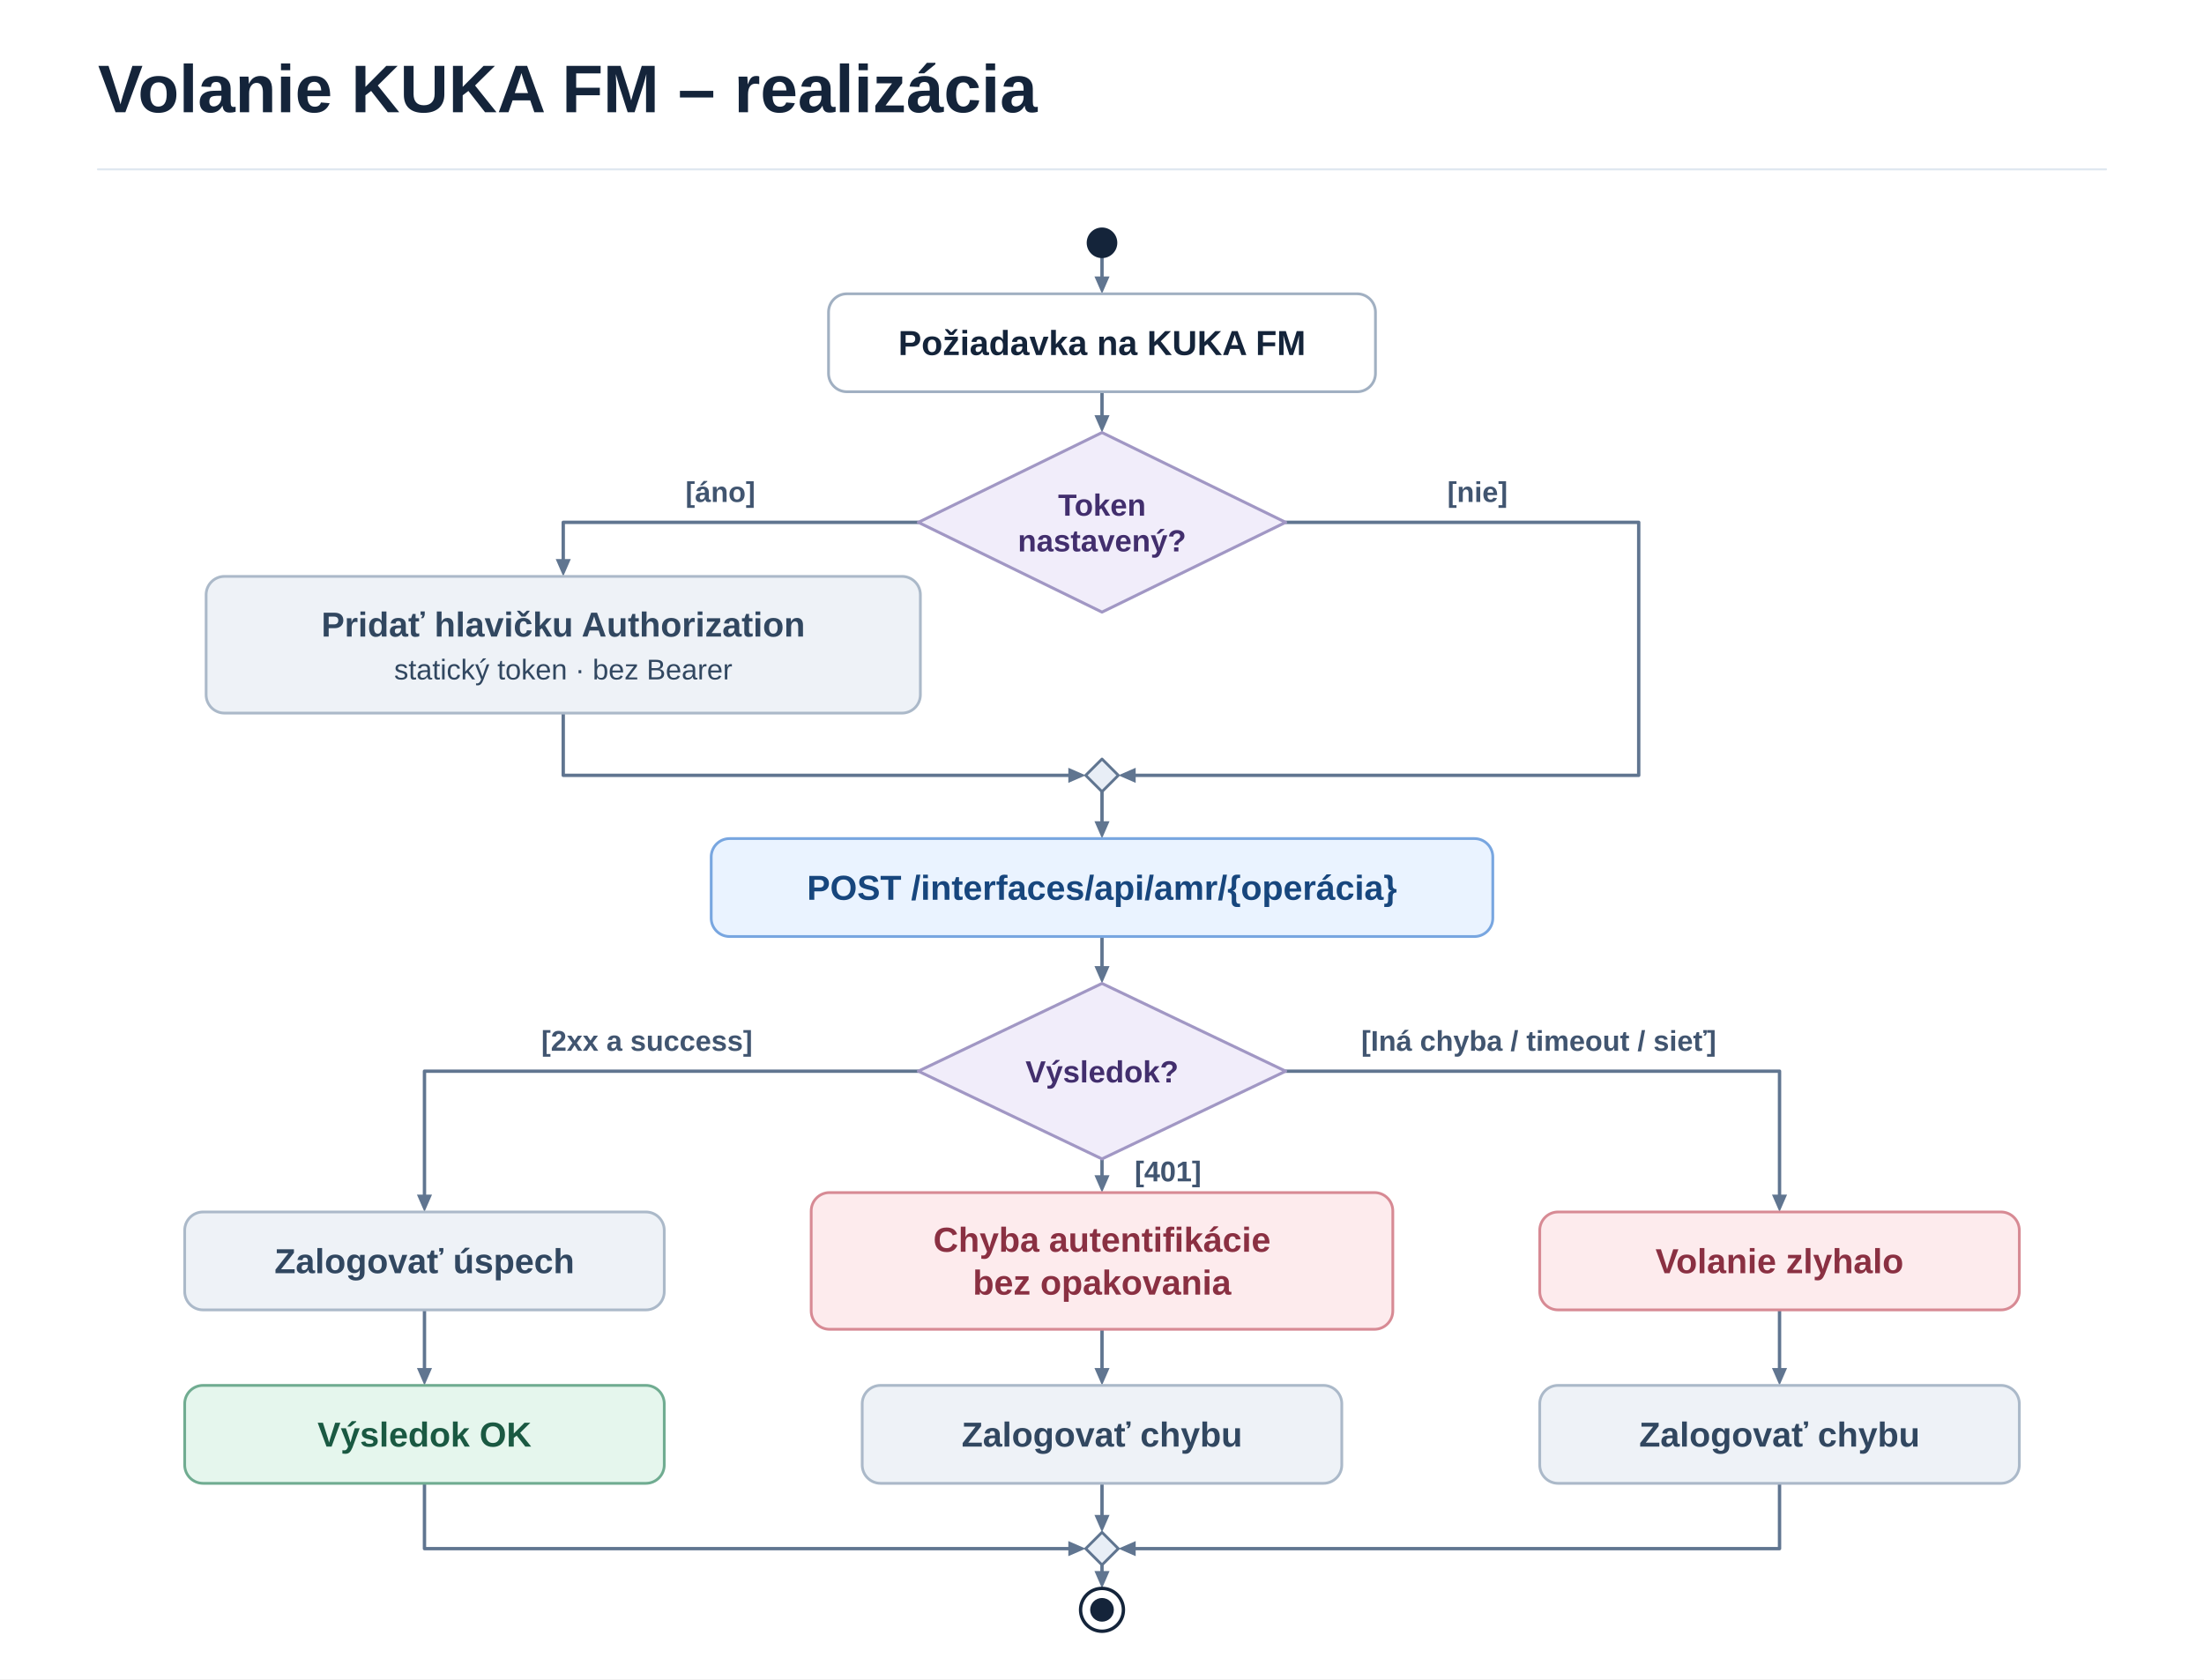
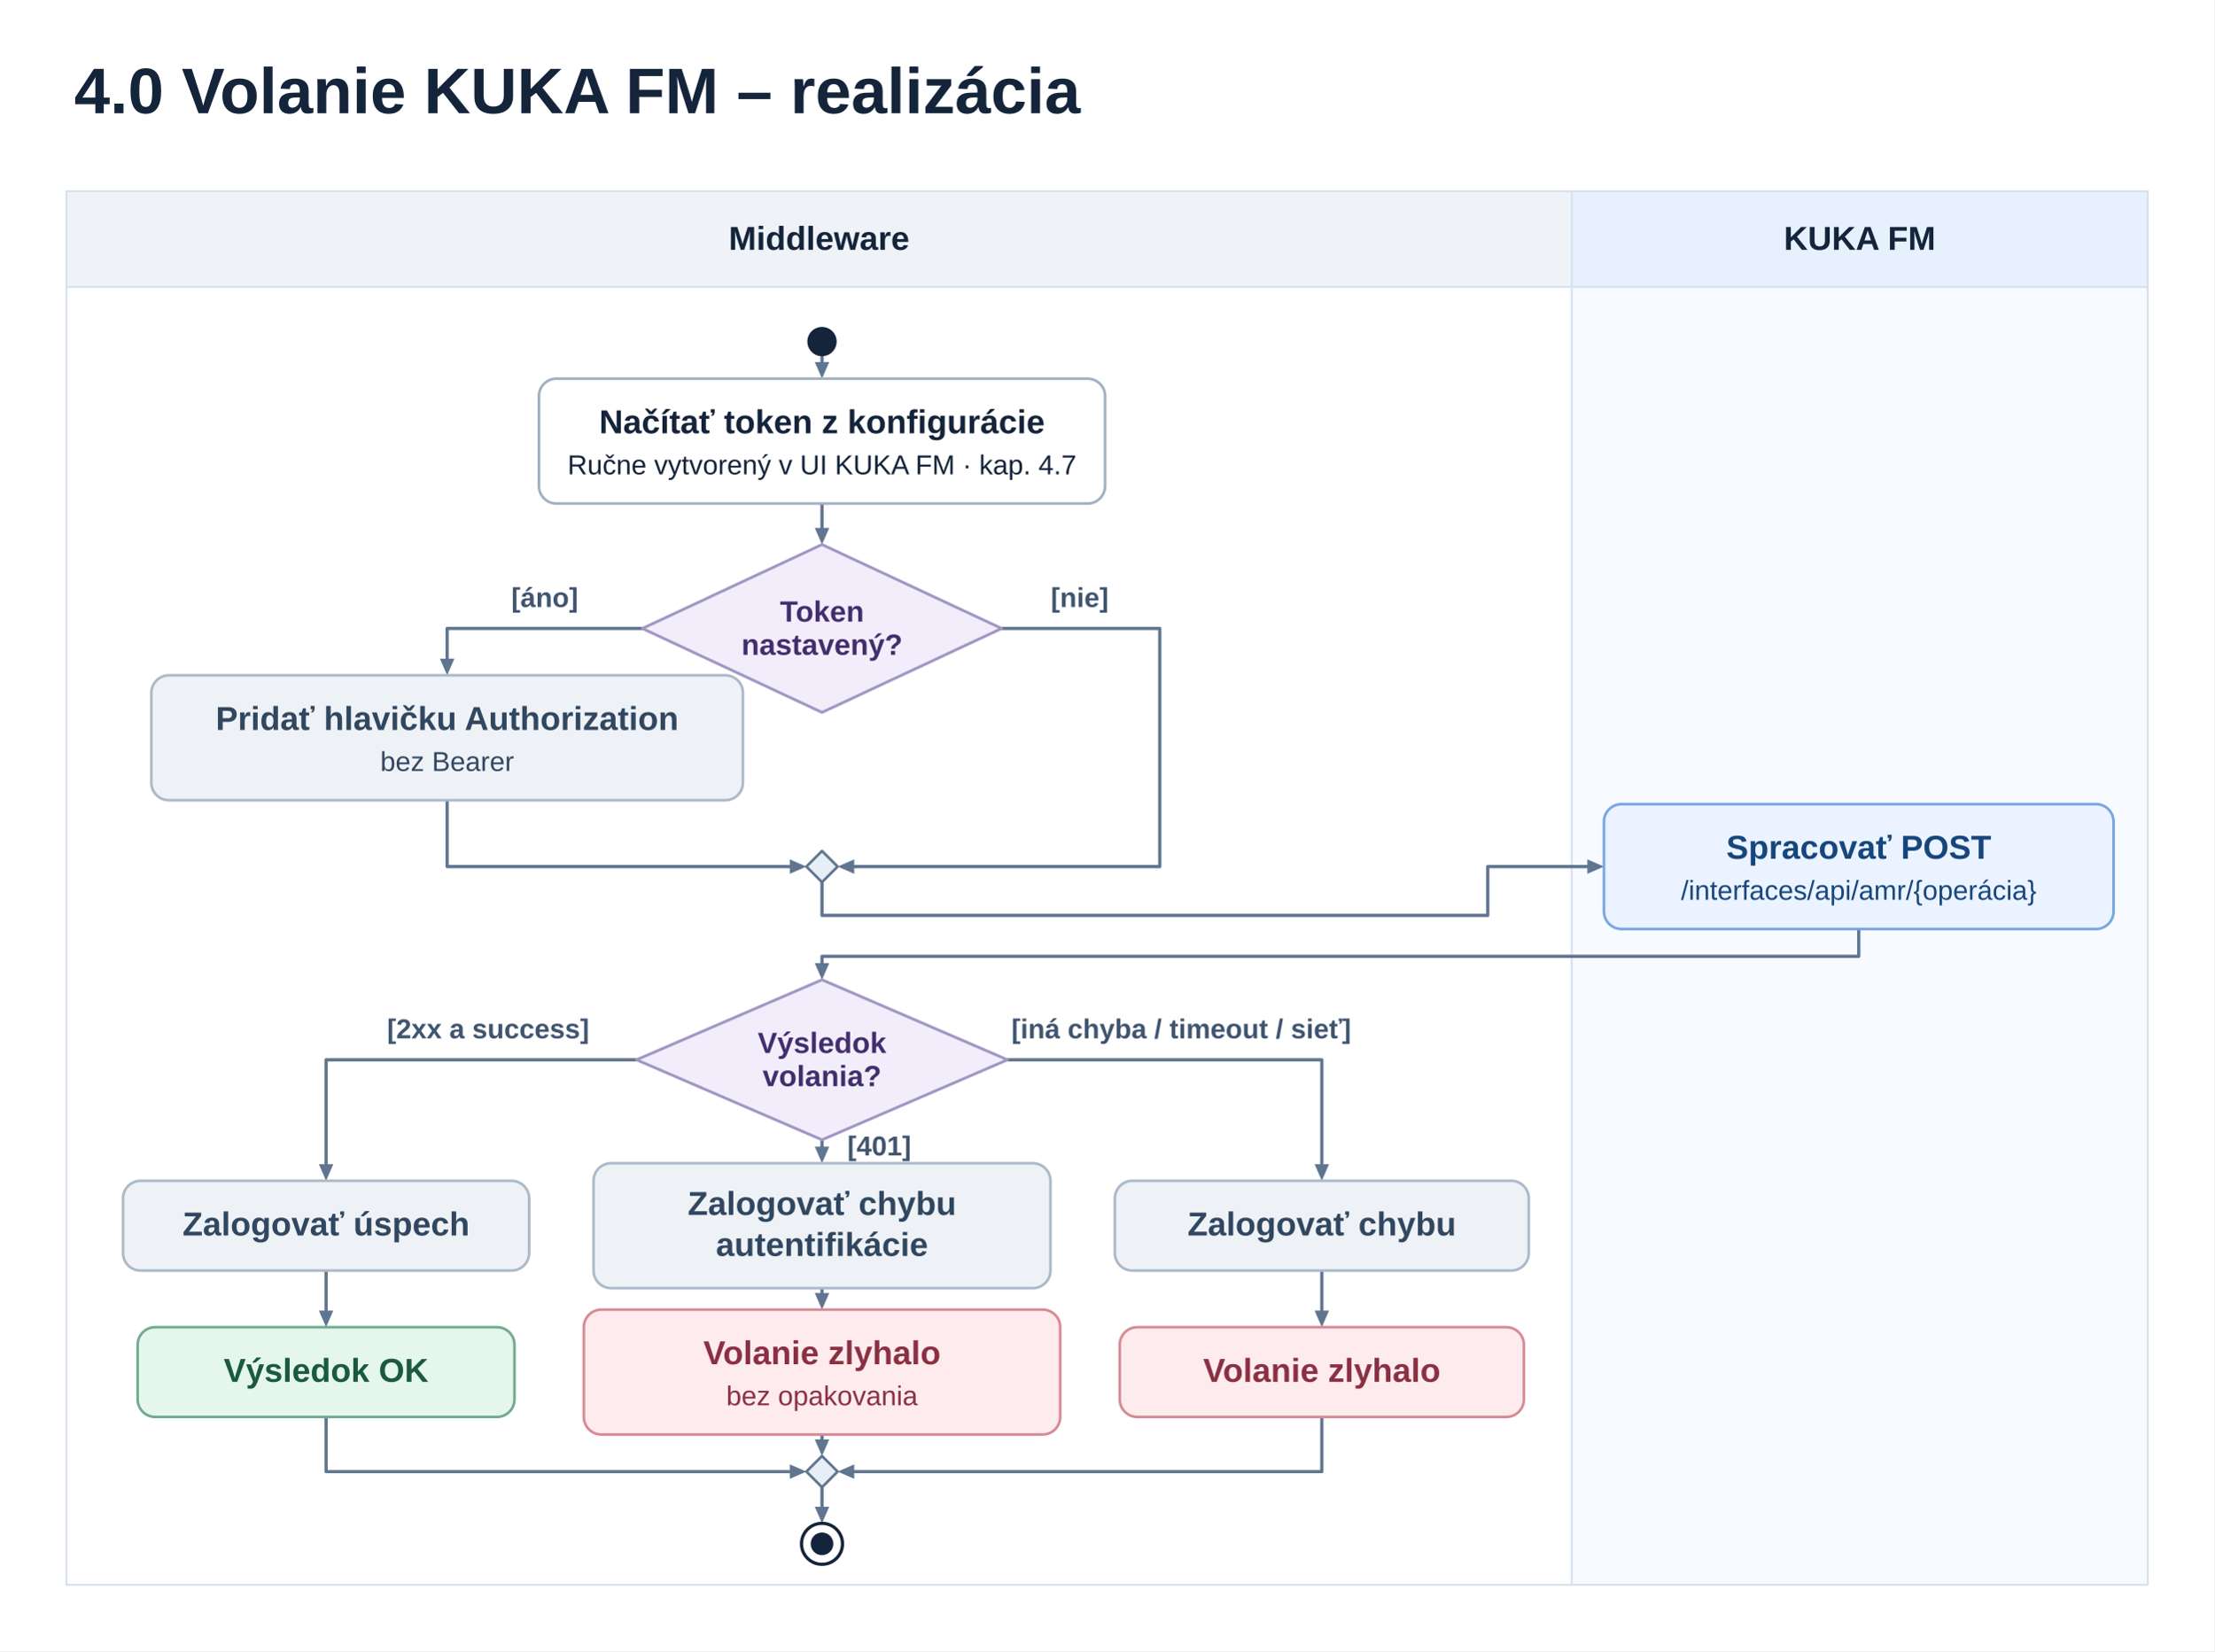
- <svg xmlns="http://www.w3.org/2000/svg" width="1080" height="823" viewBox="0 0 1080 823" role="img" aria-labelledby="diagram-title" font-family="Segoe UI, Helvetica Neue, Arial, sans-serif">
+ <svg xmlns="http://www.w3.org/2000/svg" width="1134" height="846" viewBox="0 0 1134 846" role="img" aria-labelledby="diagram-title" font-family="Segoe UI, Helvetica Neue, Arial, sans-serif">
  <g>
-     <rect x="0" y="0" width="1080" height="823" rx="0" fill="#FFFFFF" stroke="none" stroke-width="1.35" />
-     <polyline points="48,83 1032,83" fill="none" stroke="#DFE7F0" stroke-width="1" stroke-linecap="round" stroke-linejoin="round" />
+     <rect x="0" y="0" width="1134" height="846" rx="0" fill="#FFFFFF" stroke="none" stroke-width="1.35" />
+     <rect x="34" y="98" width="771" height="714" rx="0" fill="#FFFFFF" stroke="none" stroke-width="1.35" />
+     <rect x="34" y="98" width="771" height="49" rx="0" fill="#EFF3F8" stroke="none" stroke-width="1.35" />
+     <polyline points="34,98 34,812" fill="none" stroke="#D7E1ED" stroke-width="1" stroke-linecap="round" stroke-linejoin="round" />
+     <rect x="805" y="98" width="295" height="714" rx="0" fill="#F7FAFF" stroke="none" stroke-width="1.35" />
+     <rect x="805" y="98" width="295" height="49" rx="0" fill="#E7F1FE" stroke="none" stroke-width="1.35" />
+     <polyline points="805,98 805,812" fill="none" stroke="#D7E1ED" stroke-width="1" stroke-linecap="round" stroke-linejoin="round" />
+     <polyline points="34,98 1100,98 1100,812 34,812" fill="none" stroke="#D7E1ED" stroke-width="1" stroke-linecap="round" stroke-linejoin="round" />
+     <polyline points="34,147 1100,147" fill="none" stroke="#D7E1ED" stroke-width="1" stroke-linecap="round" stroke-linejoin="round" />
  </g>
  <g>
-     <polyline points="540,126.5 540.0,136.5" fill="none" stroke="#607590" stroke-width="1.65" stroke-linecap="round" stroke-linejoin="round" />
-     <polygon points="540,144 536.30,135.50 543.70,135.50" fill="#607590" />
-     <polyline points="540,192 540.0,204.5" fill="none" stroke="#607590" stroke-width="1.65" stroke-linecap="round" stroke-linejoin="round" />
-     <polygon points="540,212 536.30,203.50 543.70,203.50" fill="#607590" />
-     <polyline points="450,256 276,256 276.0,275.0" fill="none" stroke="#607590" stroke-width="1.65" stroke-linecap="round" stroke-linejoin="round" />
-     <polygon points="276,282.5 272.30,274.00 279.70,274.00" fill="#607590" />
-     <polyline points="630,256 803,256 803,380 555.5,380.0" fill="none" stroke="#607590" stroke-width="1.65" stroke-linecap="round" stroke-linejoin="round" />
-     <polygon points="548,380 556.50,376.30 556.50,383.70" fill="#607590" />
-     <polyline points="276,349.5 276,380 524.5,380.0" fill="none" stroke="#607590" stroke-width="1.65" stroke-linecap="round" stroke-linejoin="round" />
-     <polygon points="532,380 523.50,383.70 523.50,376.30" fill="#607590" />
-     <polyline points="540,388 540.0,403.5" fill="none" stroke="#607590" stroke-width="1.65" stroke-linecap="round" stroke-linejoin="round" />
-     <polygon points="540,411 536.30,402.50 543.70,402.50" fill="#607590" />
-     <polyline points="540,459 540.0,474.5" fill="none" stroke="#607590" stroke-width="1.65" stroke-linecap="round" stroke-linejoin="round" />
-     <polygon points="540,482 536.30,473.50 543.70,473.50" fill="#607590" />
-     <polyline points="450,525 208,525 208.0,586.5" fill="none" stroke="#607590" stroke-width="1.65" stroke-linecap="round" stroke-linejoin="round" />
-     <polygon points="208,594 204.30,585.50 211.70,585.50" fill="#607590" />
-     <polyline points="540,568 540.0,577.0" fill="none" stroke="#607590" stroke-width="1.65" stroke-linecap="round" stroke-linejoin="round" />
-     <polygon points="540,584.5 536.30,576.00 543.70,576.00" fill="#607590" />
-     <polyline points="630,525 872,525 872.0,586.5" fill="none" stroke="#607590" stroke-width="1.65" stroke-linecap="round" stroke-linejoin="round" />
-     <polygon points="872,594 868.30,585.50 875.70,585.50" fill="#607590" />
-     <polyline points="208,642 208.0,671.5" fill="none" stroke="#607590" stroke-width="1.65" stroke-linecap="round" stroke-linejoin="round" />
-     <polygon points="208,679 204.30,670.50 211.70,670.50" fill="#607590" />
-     <polyline points="540,651.5 540.0,671.5" fill="none" stroke="#607590" stroke-width="1.65" stroke-linecap="round" stroke-linejoin="round" />
-     <polygon points="540,679 536.30,670.50 543.70,670.50" fill="#607590" />
-     <polyline points="872,642 872.0,671.5" fill="none" stroke="#607590" stroke-width="1.65" stroke-linecap="round" stroke-linejoin="round" />
-     <polygon points="872,679 868.30,670.50 875.70,670.50" fill="#607590" />
-     <polyline points="208,727 208,759 524.5,759.0" fill="none" stroke="#607590" stroke-width="1.65" stroke-linecap="round" stroke-linejoin="round" />
-     <polygon points="532,759 523.50,762.70 523.50,755.30" fill="#607590" />
-     <polyline points="540,727 540.0,743.5" fill="none" stroke="#607590" stroke-width="1.65" stroke-linecap="round" stroke-linejoin="round" />
-     <polygon points="540,751 536.30,742.50 543.70,742.50" fill="#607590" />
-     <polyline points="872,727 872,759 555.5,759.0" fill="none" stroke="#607590" stroke-width="1.65" stroke-linecap="round" stroke-linejoin="round" />
-     <polygon points="548,759 556.50,755.30 556.50,762.70" fill="#607590" />
-     <polyline points="540,767 540.0,771.0" fill="none" stroke="#607590" stroke-width="1.65" stroke-linecap="round" stroke-linejoin="round" />
-     <polygon points="540,778.5 536.30,770.00 543.70,770.00" fill="#607590" />
+     <polyline points="421,182.5 421,186.5" fill="none" stroke="#607590" stroke-width="1.65" stroke-linecap="round" stroke-linejoin="round" />
+     <polygon points="421,194 417.30,185.50 424.70,185.50" fill="#607590" />
+     <polyline points="421,258 421,271.5" fill="none" stroke="#607590" stroke-width="1.65" stroke-linecap="round" stroke-linejoin="round" />
+     <polygon points="421,279 417.30,270.50 424.70,270.50" fill="#607590" />
+     <polyline points="329,322 229,322 229,338.5" fill="none" stroke="#607590" stroke-width="1.65" stroke-linecap="round" stroke-linejoin="round" />
+     <polygon points="229,346 225.30,337.50 232.70,337.50" fill="#607590" />
+     <polyline points="513,322 594,322 594,444 436.5,444" fill="none" stroke="#607590" stroke-width="1.65" stroke-linecap="round" stroke-linejoin="round" />
+     <polygon points="429,444 437.50,440.30 437.50,447.70" fill="#607590" />
+     <polyline points="229,410 229,444 405.5,444" fill="none" stroke="#607590" stroke-width="1.65" stroke-linecap="round" stroke-linejoin="round" />
+     <polygon points="413,444 404.50,447.70 404.50,440.30" fill="#607590" />
+     <polyline points="421,452 421,469 762,469 762,444 814,444" fill="none" stroke="#607590" stroke-width="1.65" stroke-linecap="round" stroke-linejoin="round" />
+     <polygon points="821.5,444 813.00,447.70 813.00,440.30" fill="#607590" />
+     <polyline points="952,476 952,490 421,490 421,494.5" fill="none" stroke="#607590" stroke-width="1.65" stroke-linecap="round" stroke-linejoin="round" />
+     <polygon points="421,502 417.30,493.50 424.70,493.50" fill="#607590" />
+     <polyline points="333,543 167,543 167,597.5" fill="none" stroke="#607590" stroke-width="1.65" stroke-linecap="round" stroke-linejoin="round" />
+     <polygon points="167,605 163.30,596.50 170.70,596.50" fill="#607590" />
+     <polyline points="421,584 421,588.5" fill="none" stroke="#607590" stroke-width="1.65" stroke-linecap="round" stroke-linejoin="round" />
+     <polygon points="421,596 417.30,587.50 424.70,587.50" fill="#607590" />
+     <polyline points="509,543 677,543 677,597.5" fill="none" stroke="#607590" stroke-width="1.65" stroke-linecap="round" stroke-linejoin="round" />
+     <polygon points="677,605 673.30,596.50 680.70,596.50" fill="#607590" />
+     <polyline points="167,651 167,672.5" fill="none" stroke="#607590" stroke-width="1.65" stroke-linecap="round" stroke-linejoin="round" />
+     <polygon points="167,680 163.30,671.50 170.70,671.50" fill="#607590" />
+     <polyline points="421,660 421,663.5" fill="none" stroke="#607590" stroke-width="1.65" stroke-linecap="round" stroke-linejoin="round" />
+     <polygon points="421,671 417.30,662.50 424.70,662.50" fill="#607590" />
+     <polyline points="677,651 677,672.5" fill="none" stroke="#607590" stroke-width="1.65" stroke-linecap="round" stroke-linejoin="round" />
+     <polygon points="677,680 673.30,671.50 680.70,671.50" fill="#607590" />
+     <polyline points="167,726 167,754 405.5,754" fill="none" stroke="#607590" stroke-width="1.65" stroke-linecap="round" stroke-linejoin="round" />
+     <polygon points="413,754 404.50,757.70 404.50,750.30" fill="#607590" />
+     <polyline points="421,735 421,738.5" fill="none" stroke="#607590" stroke-width="1.65" stroke-linecap="round" stroke-linejoin="round" />
+     <polygon points="421,746 417.30,737.50 424.70,737.50" fill="#607590" />
+     <polyline points="677,726 677,754 436.5,754" fill="none" stroke="#607590" stroke-width="1.65" stroke-linecap="round" stroke-linejoin="round" />
+     <polygon points="429,754 437.50,750.30 437.50,757.70" fill="#607590" />
+     <polyline points="421,762 421,773" fill="none" stroke="#607590" stroke-width="1.65" stroke-linecap="round" stroke-linejoin="round" />
+     <polygon points="421,780.5 417.30,772.00 424.70,772.00" fill="#607590" />
  </g>
  <g>
-     <circle cx="540" cy="119" r="7.5" fill="#14243A" />
-     <rect x="406.0" y="144.0" width="268" height="48" rx="9" fill="#FFFFFF" stroke="#A1B0C2" stroke-width="1.35" />
-     <text x="540" y="174.0" fill="#14243A" text-anchor="middle" font-size="17" font-weight="600">Požiadavka na KUKA FM</text>
-     <polygon points="540,212.0 630.0,256 540,300.0 450.0,256" fill="#F1EDFA" stroke="#A197C4" stroke-width="1.45" stroke-linejoin="round" />
-     <text x="540" y="252.75" fill="#422E6D" text-anchor="middle" font-size="15" font-weight="600">Token</text>
-     <text x="540" y="270.25" fill="#422E6D" text-anchor="middle" font-size="15" font-weight="600">nastavený?</text>
-     <rect x="101.0" y="282.5" width="350" height="67" rx="9" fill="#EEF2F7" stroke="#ABB9C9" stroke-width="1.35" />
-     <text x="276" y="312" fill="#314760" text-anchor="middle" font-size="17" font-weight="600">Pridať hlavičku Authorization</text>
-     <text x="276" y="333" fill="#314760" text-anchor="middle" font-size="14" font-weight="400">statický token · bez Bearer</text>
-     <path d="M540 372 l8 8 -8 8 -8 -8 Z" fill="#E8EEF6" stroke="#607590" stroke-width="1.35" stroke-linejoin="round" />
-     <rect x="348.5" y="411.0" width="383" height="48" rx="9" fill="#EAF3FF" stroke="#78A6E0" stroke-width="1.35" />
-     <text x="540" y="441.0" fill="#17467D" text-anchor="middle" font-size="17" font-weight="600">POST /interfaces/api/amr/{operácia}</text>
-     <polygon points="540,482.0 630.0,525 540,568.0 450.0,525" fill="#F1EDFA" stroke="#A197C4" stroke-width="1.45" stroke-linejoin="round" />
-     <text x="540" y="530.5" fill="#422E6D" text-anchor="middle" font-size="15" font-weight="600">Výsledok?</text>
-     <rect x="90.5" y="594.0" width="235" height="48" rx="9" fill="#EEF2F7" stroke="#ABB9C9" stroke-width="1.35" />
-     <text x="208" y="624.0" fill="#314760" text-anchor="middle" font-size="17" font-weight="600">Zalogovať úspech</text>
-     <rect x="397.5" y="584.5" width="285" height="67" rx="9" fill="#FDEBED" stroke="#D78A94" stroke-width="1.35" />
-     <text x="540" y="613.5" fill="#8A3042" text-anchor="middle" font-size="17" font-weight="600">Chyba autentifikácie</text>
-     <text x="540" y="634.5" fill="#8A3042" text-anchor="middle" font-size="17" font-weight="600">bez opakovania</text>
-     <rect x="754.5" y="594.0" width="235" height="48" rx="9" fill="#FDEBED" stroke="#D78A94" stroke-width="1.35" />
-     <text x="872" y="624.0" fill="#8A3042" text-anchor="middle" font-size="17" font-weight="600">Volanie zlyhalo</text>
-     <rect x="90.5" y="679.0" width="235" height="48" rx="9" fill="#E5F6ED" stroke="#70AC91" stroke-width="1.35" />
-     <text x="208" y="709.0" fill="#1A5942" text-anchor="middle" font-size="17" font-weight="600">Výsledok OK</text>
-     <rect x="422.5" y="679.0" width="235" height="48" rx="9" fill="#EEF2F7" stroke="#ABB9C9" stroke-width="1.35" />
-     <text x="540" y="709.0" fill="#314760" text-anchor="middle" font-size="17" font-weight="600">Zalogovať chybu</text>
-     <rect x="754.5" y="679.0" width="235" height="48" rx="9" fill="#EEF2F7" stroke="#ABB9C9" stroke-width="1.35" />
-     <text x="872" y="709.0" fill="#314760" text-anchor="middle" font-size="17" font-weight="600">Zalogovať chybu</text>
-     <path d="M540 751 l8 8 -8 8 -8 -8 Z" fill="#E8EEF6" stroke="#607590" stroke-width="1.35" stroke-linejoin="round" />
-     <circle cx="540" cy="789" r="10.5" fill="#FFFFFF" stroke="#14243A" stroke-width="1.65" />
-     <circle cx="540" cy="789" r="5.8" fill="#14243A" />
+     <circle cx="421" cy="175" r="7.5" fill="#14243A" />
+     <rect x="276.0" y="194.0" width="290" height="64" rx="9" fill="#FFFFFF" stroke="#A1B0C2" stroke-width="1.35" />
+     <text x="421" y="222" fill="#14243A" font-size="17" font-weight="600" text-anchor="middle">Načítať token z konfigurácie</text>
+     <text x="421" y="243" fill="#14243A" font-size="14" font-weight="400" text-anchor="middle">Ručne vytvorený v UI KUKA FM · kap. 4.7</text>
+     <polygon points="421,279 513,322 421,365 329,322" fill="#F1EDFA" stroke="#A197C4" stroke-width="1.45" stroke-linejoin="round" />
+     <text x="421" y="318.5" fill="#422E6D" font-size="15" font-weight="600" text-anchor="middle">Token</text>
+     <text x="421" y="335.5" fill="#422E6D" font-size="15" font-weight="600" text-anchor="middle">nastavený?</text>
+     <rect x="77.5" y="346.0" width="303" height="64" rx="9" fill="#EEF2F7" stroke="#ABB9C9" stroke-width="1.35" />
+     <text x="229" y="374" fill="#314760" font-size="17" font-weight="600" text-anchor="middle">Pridať hlavičku Authorization</text>
+     <text x="229" y="395" fill="#314760" font-size="14" font-weight="400" text-anchor="middle">bez Bearer</text>
+     <path d="M421 436 l8 8 -8 8 -8 -8 Z" fill="#E8EEF6" stroke="#607590" stroke-width="1.35" stroke-linejoin="round" />
+     <rect x="821.5" y="412.0" width="261" height="64" rx="9" fill="#EAF3FF" stroke="#78A6E0" stroke-width="1.35" />
+     <text x="952" y="440" fill="#17467D" font-size="17" font-weight="600" text-anchor="middle">Spracovať POST</text>
+     <text x="952" y="461" fill="#17467D" font-size="14" font-weight="400" text-anchor="middle">/interfaces/api/amr/{operácia}</text>
+     <polygon points="421,502 516,543 421,584 326,543" fill="#F1EDFA" stroke="#A197C4" stroke-width="1.45" stroke-linejoin="round" />
+     <text x="421" y="539.5" fill="#422E6D" font-size="15" font-weight="600" text-anchor="middle">Výsledok</text>
+     <text x="421" y="556.5" fill="#422E6D" font-size="15" font-weight="600" text-anchor="middle">volania?</text>
+     <rect x="63.0" y="605.0" width="208" height="46" rx="9" fill="#EEF2F7" stroke="#ABB9C9" stroke-width="1.35" />
+     <text x="167" y="633.0" fill="#314760" font-size="17" font-weight="600" text-anchor="middle">Zalogovať úspech</text>
+     <rect x="304.0" y="596.0" width="234" height="64" rx="9" fill="#EEF2F7" stroke="#ABB9C9" stroke-width="1.35" />
+     <text x="421" y="622.5" fill="#314760" font-size="17" font-weight="600" text-anchor="middle">Zalogovať chybu</text>
+     <text x="421" y="643.5" fill="#314760" font-size="17" font-weight="600" text-anchor="middle">autentifikácie</text>
+     <rect x="571.0" y="605.0" width="212" height="46" rx="9" fill="#EEF2F7" stroke="#ABB9C9" stroke-width="1.35" />
+     <text x="677" y="633.0" fill="#314760" font-size="17" font-weight="600" text-anchor="middle">Zalogovať chybu</text>
+     <rect x="70.5" y="680.0" width="193" height="46" rx="9" fill="#E5F6ED" stroke="#70AC91" stroke-width="1.35" />
+     <text x="167" y="708.0" fill="#1A5942" font-size="17" font-weight="600" text-anchor="middle">Výsledok OK</text>
+     <rect x="299.0" y="671.0" width="244" height="64" rx="9" fill="#FDEBED" stroke="#D78A94" stroke-width="1.35" />
+     <text x="421" y="699" fill="#8A3042" font-size="17" font-weight="600" text-anchor="middle">Volanie zlyhalo</text>
+     <text x="421" y="720" fill="#8A3042" font-size="14" font-weight="400" text-anchor="middle">bez opakovania</text>
+     <rect x="573.5" y="680.0" width="207" height="46" rx="9" fill="#FDEBED" stroke="#D78A94" stroke-width="1.35" />
+     <text x="677" y="708.0" fill="#8A3042" font-size="17" font-weight="600" text-anchor="middle">Volanie zlyhalo</text>
+     <path d="M421 746 l8 8 -8 8 -8 -8 Z" fill="#E8EEF6" stroke="#607590" stroke-width="1.35" stroke-linejoin="round" />
+     <circle cx="421" cy="791" r="10.5" fill="#FFFFFF" stroke="#14243A" stroke-width="1.65" />
+     <circle cx="421" cy="791" r="5.8" fill="#14243A" />
  </g>
  <g>
-     <text x="48" y="55" fill="#14243A" text-anchor="start" font-size="33" font-weight="700">Volanie KUKA FM – realizácia</text>
-     <text x="353" y="246" fill="#415570" text-anchor="middle" font-size="14" font-weight="600">[áno]</text>
-     <text x="724" y="246" fill="#415570" text-anchor="middle" font-size="14" font-weight="600">[nie]</text>
-     <text x="317" y="515" fill="#415570" text-anchor="middle" font-size="14" font-weight="600">[2xx a success]</text>
-     <text x="556" y="579" fill="#415570" text-anchor="start" font-size="14" font-weight="600">[401]</text>
-     <text x="754" y="515" fill="#415570" text-anchor="middle" font-size="14" font-weight="600">[Iná chyba / timeout / sieť]</text>
+     <text x="38" y="58" fill="#14243A" font-size="33" font-weight="700" text-anchor="start">4.0 Volanie KUKA FM – realizácia</text>
+     <text x="419.5" y="128" fill="#14243A" font-size="17" font-weight="700" text-anchor="middle">Middleware</text>
+     <text x="952.5" y="128" fill="#14243A" font-size="17" font-weight="700" text-anchor="middle">KUKA FM</text>
+     <text x="279" y="311" fill="#415570" font-size="14" font-weight="600" text-anchor="middle">[áno]</text>
+     <text x="553" y="311" fill="#415570" font-size="14" font-weight="600" text-anchor="middle">[nie]</text>
+     <text x="250" y="532" fill="#415570" font-size="14" font-weight="600" text-anchor="middle">[2xx a success]</text>
+     <text x="434" y="592" fill="#415570" font-size="14" font-weight="600" text-anchor="start">[401]</text>
+     <text x="605" y="532" fill="#415570" font-size="14" font-weight="600" text-anchor="middle">[iná chyba / timeout / sieť]</text>
  </g>
</svg>
